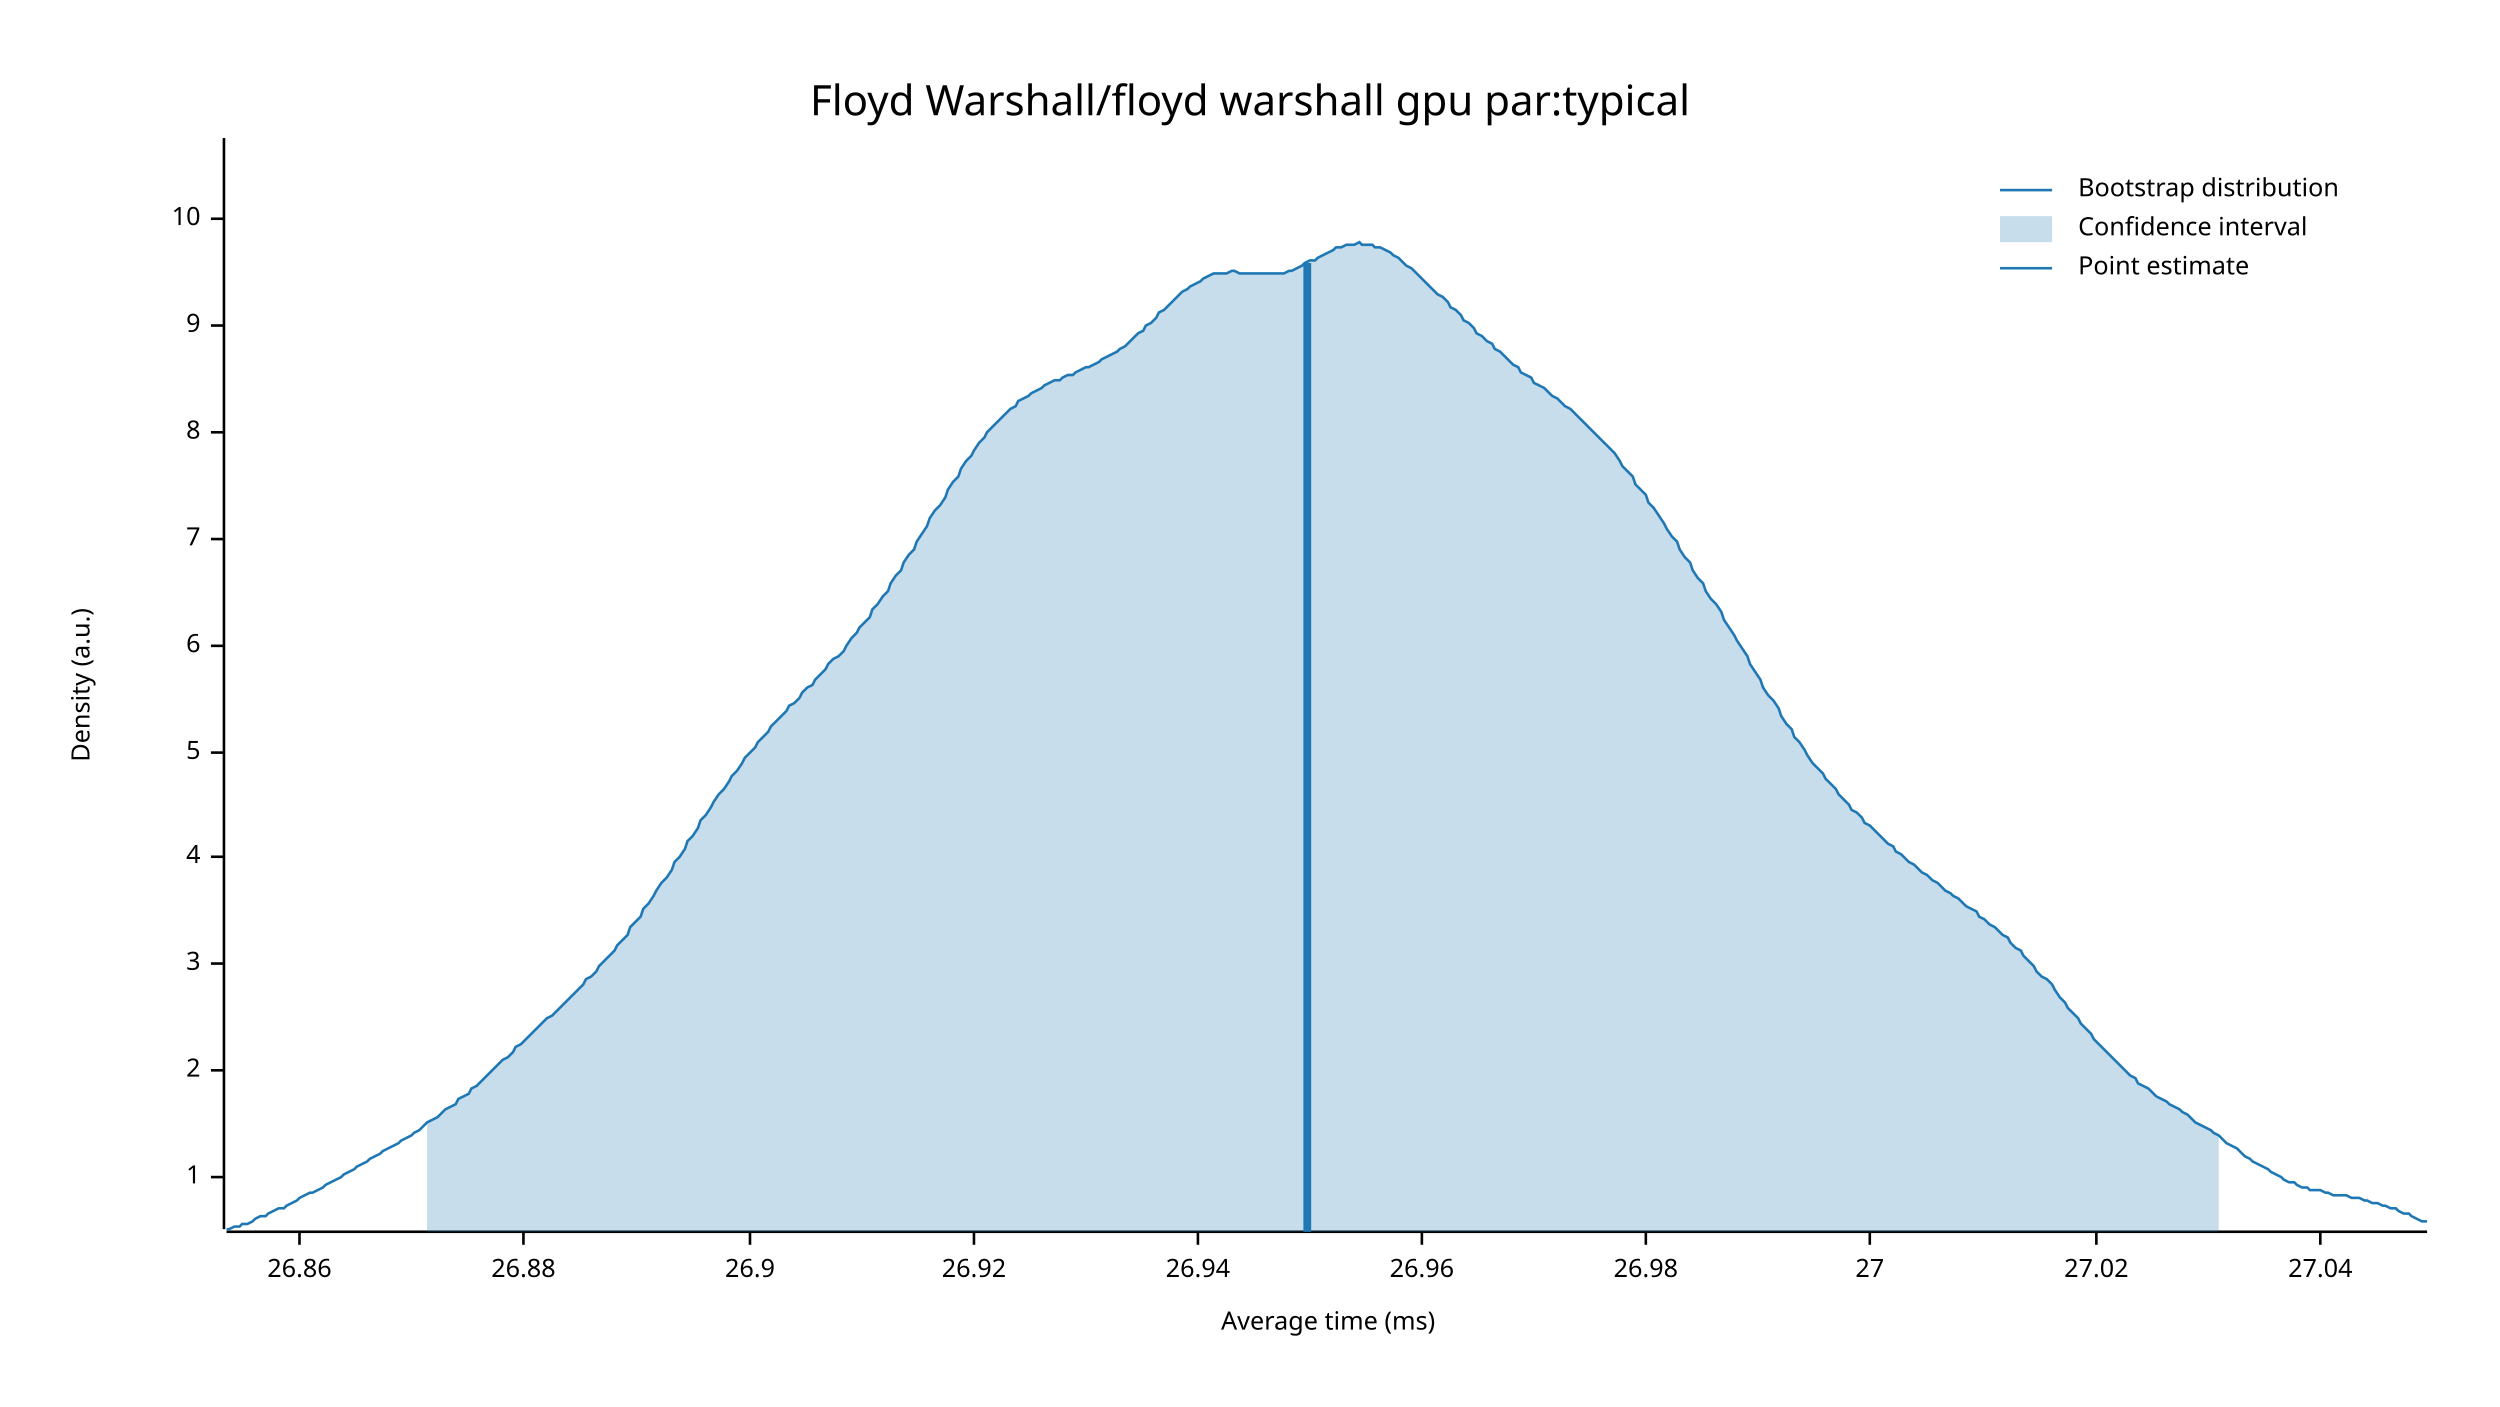
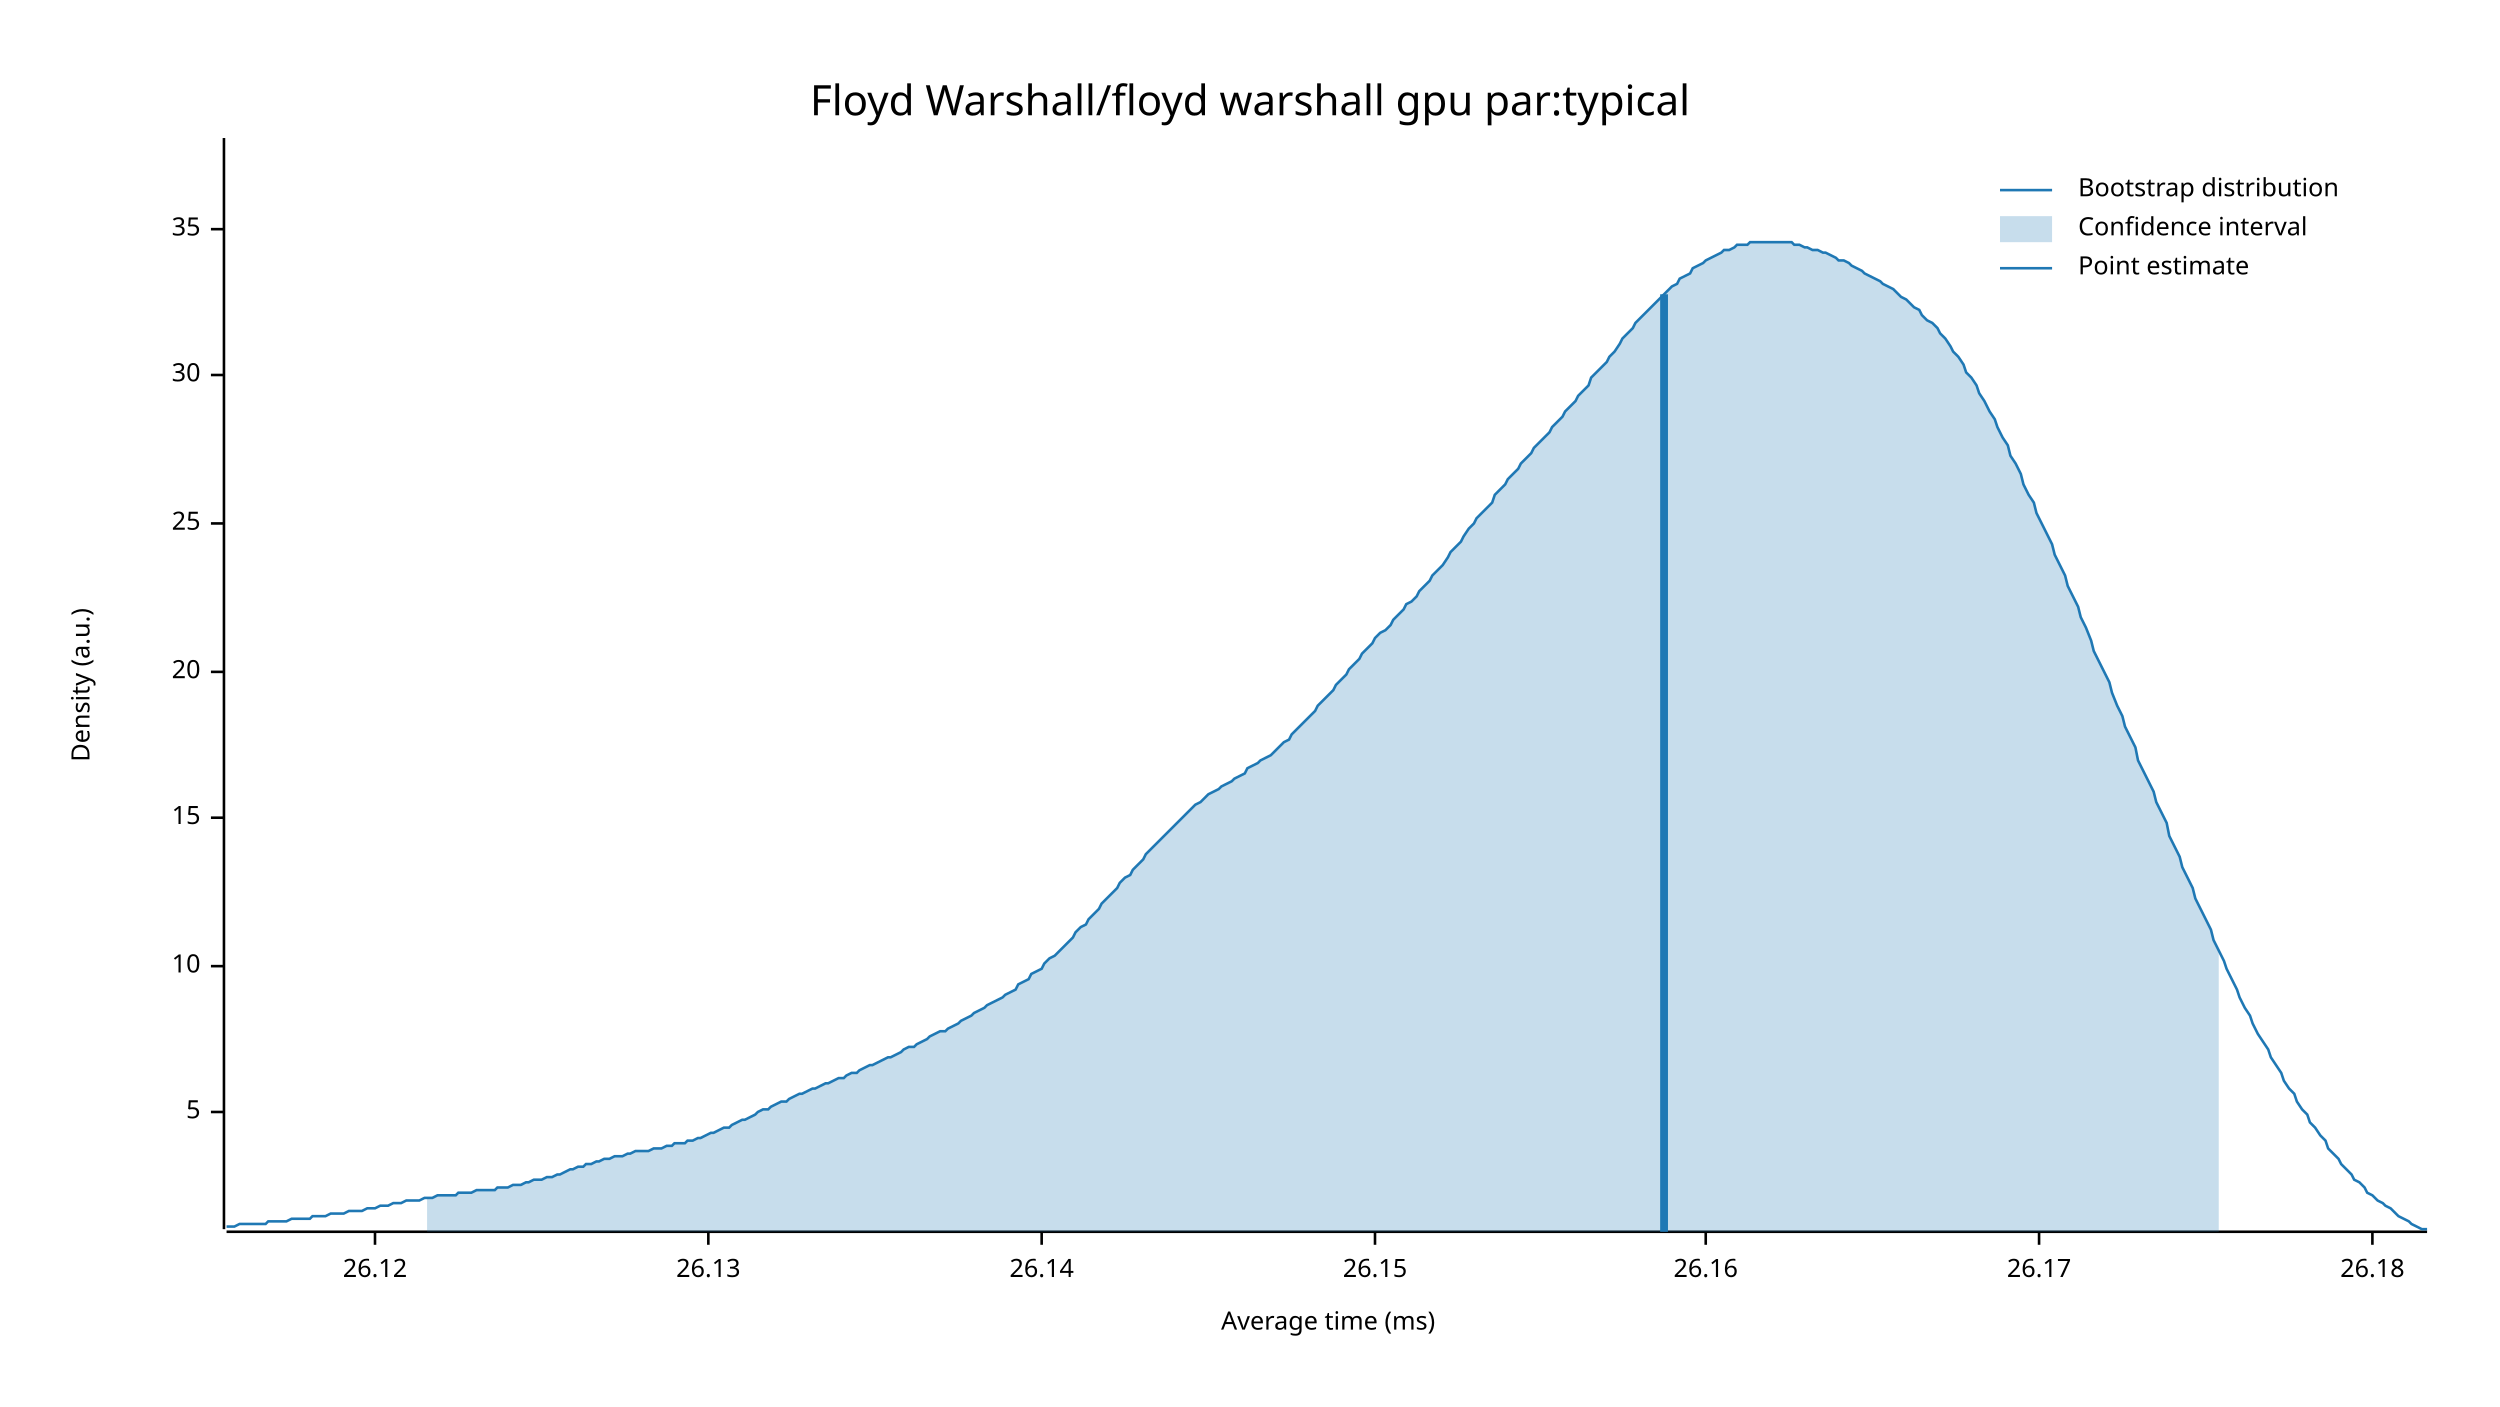
<svg xmlns="http://www.w3.org/2000/svg" width="960" height="540" viewBox="0 0 960 540">
  <text x="480" y="32" dy="0.76em" text-anchor="middle" font-family="sans-serif" font-size="16.129" opacity="1" fill="#000000">
Floyd Warshall/floyd warshall gpu par:typical
</text>
  <text x="27" y="263" dy="0.76em" text-anchor="middle" font-family="sans-serif" font-size="9.677" opacity="1" fill="#000000" transform="rotate(270, 27, 263)">
Density (a.u.)
</text>
  <text x="510" y="513" dy="-0.5ex" text-anchor="middle" font-family="sans-serif" font-size="9.677" opacity="1" fill="#000000">
Average time (ms)
</text>
  <polyline fill="none" opacity="1" stroke="#000000" stroke-width="1" points="86,53 86,472 " />
-   <text x="77" y="452" dy="0.5ex" text-anchor="end" font-family="sans-serif" font-size="9.677" opacity="1" fill="#000000">
- 1
- </text>
-   <polyline fill="none" opacity="1" stroke="#000000" stroke-width="1" points="81,452 86,452 " />
-   <text x="77" y="411" dy="0.5ex" text-anchor="end" font-family="sans-serif" font-size="9.677" opacity="1" fill="#000000">
- 2
- </text>
-   <polyline fill="none" opacity="1" stroke="#000000" stroke-width="1" points="81,411 86,411 " />
-   <text x="77" y="370" dy="0.5ex" text-anchor="end" font-family="sans-serif" font-size="9.677" opacity="1" fill="#000000">
- 3
- </text>
-   <polyline fill="none" opacity="1" stroke="#000000" stroke-width="1" points="81,370 86,370 " />
-   <text x="77" y="329" dy="0.5ex" text-anchor="end" font-family="sans-serif" font-size="9.677" opacity="1" fill="#000000">
- 4
- </text>
-   <polyline fill="none" opacity="1" stroke="#000000" stroke-width="1" points="81,329 86,329 " />
-   <text x="77" y="289" dy="0.5ex" text-anchor="end" font-family="sans-serif" font-size="9.677" opacity="1" fill="#000000">
+   <text x="77" y="427" dy="0.5ex" text-anchor="end" font-family="sans-serif" font-size="9.677" opacity="1" fill="#000000">
5
</text>
-   <polyline fill="none" opacity="1" stroke="#000000" stroke-width="1" points="81,289 86,289 " />
-   <text x="77" y="248" dy="0.5ex" text-anchor="end" font-family="sans-serif" font-size="9.677" opacity="1" fill="#000000">
- 6
- </text>
-   <polyline fill="none" opacity="1" stroke="#000000" stroke-width="1" points="81,248 86,248 " />
-   <text x="77" y="207" dy="0.5ex" text-anchor="end" font-family="sans-serif" font-size="9.677" opacity="1" fill="#000000">
- 7
- </text>
-   <polyline fill="none" opacity="1" stroke="#000000" stroke-width="1" points="81,207 86,207 " />
-   <text x="77" y="166" dy="0.5ex" text-anchor="end" font-family="sans-serif" font-size="9.677" opacity="1" fill="#000000">
- 8
- </text>
-   <polyline fill="none" opacity="1" stroke="#000000" stroke-width="1" points="81,166 86,166 " />
-   <text x="77" y="125" dy="0.5ex" text-anchor="end" font-family="sans-serif" font-size="9.677" opacity="1" fill="#000000">
- 9
- </text>
-   <polyline fill="none" opacity="1" stroke="#000000" stroke-width="1" points="81,125 86,125 " />
-   <text x="77" y="84" dy="0.5ex" text-anchor="end" font-family="sans-serif" font-size="9.677" opacity="1" fill="#000000">
+   <polyline fill="none" opacity="1" stroke="#000000" stroke-width="1" points="81,427 86,427 " />
+   <text x="77" y="371" dy="0.5ex" text-anchor="end" font-family="sans-serif" font-size="9.677" opacity="1" fill="#000000">
10
</text>
-   <polyline fill="none" opacity="1" stroke="#000000" stroke-width="1" points="81,84 86,84 " />
+   <polyline fill="none" opacity="1" stroke="#000000" stroke-width="1" points="81,371 86,371 " />
+   <text x="77" y="314" dy="0.5ex" text-anchor="end" font-family="sans-serif" font-size="9.677" opacity="1" fill="#000000">
+ 15
+ </text>
+   <polyline fill="none" opacity="1" stroke="#000000" stroke-width="1" points="81,314 86,314 " />
+   <text x="77" y="258" dy="0.5ex" text-anchor="end" font-family="sans-serif" font-size="9.677" opacity="1" fill="#000000">
+ 20
+ </text>
+   <polyline fill="none" opacity="1" stroke="#000000" stroke-width="1" points="81,258 86,258 " />
+   <text x="77" y="201" dy="0.5ex" text-anchor="end" font-family="sans-serif" font-size="9.677" opacity="1" fill="#000000">
+ 25
+ </text>
+   <polyline fill="none" opacity="1" stroke="#000000" stroke-width="1" points="81,201 86,201 " />
+   <text x="77" y="144" dy="0.5ex" text-anchor="end" font-family="sans-serif" font-size="9.677" opacity="1" fill="#000000">
+ 30
+ </text>
+   <polyline fill="none" opacity="1" stroke="#000000" stroke-width="1" points="81,144 86,144 " />
+   <text x="77" y="88" dy="0.5ex" text-anchor="end" font-family="sans-serif" font-size="9.677" opacity="1" fill="#000000">
+ 35
+ </text>
+   <polyline fill="none" opacity="1" stroke="#000000" stroke-width="1" points="81,88 86,88 " />
  <polyline fill="none" opacity="1" stroke="#000000" stroke-width="1" points="87,473 932,473 " />
-   <text x="115" y="483" dy="0.76em" text-anchor="middle" font-family="sans-serif" font-size="9.677" opacity="1" fill="#000000">
- 26.86
+   <text x="144" y="483" dy="0.76em" text-anchor="middle" font-family="sans-serif" font-size="9.677" opacity="1" fill="#000000">
+ 26.12
</text>
-   <polyline fill="none" opacity="1" stroke="#000000" stroke-width="1" points="115,473 115,478 " />
-   <text x="201" y="483" dy="0.76em" text-anchor="middle" font-family="sans-serif" font-size="9.677" opacity="1" fill="#000000">
- 26.88
+   <polyline fill="none" opacity="1" stroke="#000000" stroke-width="1" points="144,473 144,478 " />
+   <text x="272" y="483" dy="0.76em" text-anchor="middle" font-family="sans-serif" font-size="9.677" opacity="1" fill="#000000">
+ 26.13
</text>
-   <polyline fill="none" opacity="1" stroke="#000000" stroke-width="1" points="201,473 201,478 " />
-   <text x="288" y="483" dy="0.76em" text-anchor="middle" font-family="sans-serif" font-size="9.677" opacity="1" fill="#000000">
- 26.9
+   <polyline fill="none" opacity="1" stroke="#000000" stroke-width="1" points="272,473 272,478 " />
+   <text x="400" y="483" dy="0.76em" text-anchor="middle" font-family="sans-serif" font-size="9.677" opacity="1" fill="#000000">
+ 26.14
</text>
-   <polyline fill="none" opacity="1" stroke="#000000" stroke-width="1" points="288,473 288,478 " />
-   <text x="374" y="483" dy="0.76em" text-anchor="middle" font-family="sans-serif" font-size="9.677" opacity="1" fill="#000000">
- 26.92
+   <polyline fill="none" opacity="1" stroke="#000000" stroke-width="1" points="400,473 400,478 " />
+   <text x="528" y="483" dy="0.76em" text-anchor="middle" font-family="sans-serif" font-size="9.677" opacity="1" fill="#000000">
+ 26.15
</text>
-   <polyline fill="none" opacity="1" stroke="#000000" stroke-width="1" points="374,473 374,478 " />
-   <text x="460" y="483" dy="0.76em" text-anchor="middle" font-family="sans-serif" font-size="9.677" opacity="1" fill="#000000">
- 26.94
+   <polyline fill="none" opacity="1" stroke="#000000" stroke-width="1" points="528,473 528,478 " />
+   <text x="655" y="483" dy="0.76em" text-anchor="middle" font-family="sans-serif" font-size="9.677" opacity="1" fill="#000000">
+ 26.16
</text>
-   <polyline fill="none" opacity="1" stroke="#000000" stroke-width="1" points="460,473 460,478 " />
-   <text x="546" y="483" dy="0.76em" text-anchor="middle" font-family="sans-serif" font-size="9.677" opacity="1" fill="#000000">
- 26.96
+   <polyline fill="none" opacity="1" stroke="#000000" stroke-width="1" points="655,473 655,478 " />
+   <text x="783" y="483" dy="0.76em" text-anchor="middle" font-family="sans-serif" font-size="9.677" opacity="1" fill="#000000">
+ 26.17
</text>
-   <polyline fill="none" opacity="1" stroke="#000000" stroke-width="1" points="546,473 546,478 " />
-   <text x="632" y="483" dy="0.76em" text-anchor="middle" font-family="sans-serif" font-size="9.677" opacity="1" fill="#000000">
- 26.98
+   <polyline fill="none" opacity="1" stroke="#000000" stroke-width="1" points="783,473 783,478 " />
+   <text x="911" y="483" dy="0.76em" text-anchor="middle" font-family="sans-serif" font-size="9.677" opacity="1" fill="#000000">
+ 26.18
</text>
-   <polyline fill="none" opacity="1" stroke="#000000" stroke-width="1" points="632,473 632,478 " />
-   <text x="718" y="483" dy="0.76em" text-anchor="middle" font-family="sans-serif" font-size="9.677" opacity="1" fill="#000000">
- 27
- </text>
-   <polyline fill="none" opacity="1" stroke="#000000" stroke-width="1" points="718,473 718,478 " />
-   <text x="805" y="483" dy="0.76em" text-anchor="middle" font-family="sans-serif" font-size="9.677" opacity="1" fill="#000000">
- 27.02
- </text>
-   <polyline fill="none" opacity="1" stroke="#000000" stroke-width="1" points="805,473 805,478 " />
-   <text x="891" y="483" dy="0.76em" text-anchor="middle" font-family="sans-serif" font-size="9.677" opacity="1" fill="#000000">
- 27.04
- </text>
-   <polyline fill="none" opacity="1" stroke="#000000" stroke-width="1" points="891,473 891,478 " />
-   <polyline fill="none" opacity="1" stroke="#1F78B4" stroke-width="1" points="87,472 88,472 90,471 92,471 93,470 95,470 97,469 98,468 100,467 102,467 103,466 105,465 107,464 109,464 110,463 112,462 114,461 115,460 117,459 119,458 120,458 122,457 124,456 125,455 127,454 129,453 131,452 132,451 134,450 136,449 137,448 139,447 141,446 142,445 144,444 146,443 147,442 149,441 151,440 153,439 154,438 156,437 158,436 159,435 161,434 163,432 164,431 166,430 168,429 169,428 171,426 173,425 175,424 176,422 178,421 180,420 181,418 183,417 185,415 186,414 188,412 190,410 191,409 193,407 195,406 197,404 198,402 200,401 202,399 203,398 205,396 207,394 208,393 210,391 212,390 214,388 215,387 217,385 219,383 220,382 222,380 224,378 225,376 227,375 229,373 230,371 232,369 234,367 236,365 237,363 239,361 241,359 242,356 244,354 246,352 247,349 249,347 251,344 252,342 254,339 256,337 258,334 259,331 261,329 263,326 264,323 266,321 268,318 269,315 271,313 273,310 274,308 276,305 278,303 280,300 281,298 283,296 285,293 286,291 288,289 290,287 291,285 293,283 295,281 296,279 298,277 300,275 302,273 303,271 305,270 307,268 308,266 310,264 312,263 313,261 315,259 317,257 318,255 320,253 322,252 324,250 325,248 327,245 329,243 330,241 332,239 334,237 335,234 337,232 339,229 341,227 342,224 344,221 346,219 347,216 349,213 351,211 352,208 354,205 356,202 357,199 359,196 361,194 363,191 364,188 366,185 368,183 369,180 371,177 373,175 374,173 376,170 378,168 379,166 381,164 383,162 385,160 386,159 388,157 390,156 391,154 393,153 395,152 396,151 398,150 400,149 401,148 403,147 405,146 407,146 408,145 410,144 412,144 413,143 415,142 417,141 418,141 420,140 422,139 423,138 425,137 427,136 429,135 430,134 432,133 434,131 435,130 437,128 439,127 440,125 442,124 444,122 445,120 447,119 449,117 451,115 452,114 454,112 456,111 457,110 459,109 461,108 462,107 464,106 466,105 468,105 469,105 471,105 473,104 474,104 476,105 478,105 479,105 481,105 483,105 484,105 486,105 488,105 490,105 491,105 493,105 495,104 496,104 498,103 500,102 501,101 503,100 505,100 506,99 508,98 510,97 512,96 513,95 515,95 517,94 518,94 520,94 522,93 523,94 525,94 527,94 528,95 530,95 532,96 534,97 535,98 537,99 539,101 540,102 542,103 544,105 545,106 547,108 549,110 550,111 552,113 554,114 556,116 557,118 559,119 561,121 562,123 564,124 566,126 567,128 569,129 571,131 573,132 574,134 576,135 578,137 579,138 581,140 583,141 584,143 586,144 588,145 589,147 591,148 593,149 595,151 596,152 598,153 600,155 601,156 603,157 605,159 606,160 608,162 610,164 611,165 613,167 615,169 617,171 618,172 620,174 622,177 623,179 625,181 627,183 628,186 630,188 632,190 633,193 635,195 637,198 639,201 640,203 642,206 644,208 645,211 647,214 649,216 650,219 652,222 654,224 655,227 657,230 659,232 661,235 662,238 664,241 666,244 667,246 669,249 671,252 672,255 674,258 676,261 677,264 679,267 681,269 683,272 684,275 686,278 688,280 689,283 691,285 693,288 694,290 696,293 698,295 700,297 701,299 703,301 705,303 706,305 708,307 710,309 711,311 713,312 715,314 716,316 718,317 720,319 722,321 723,322 725,324 727,325 728,327 730,328 732,330 733,331 735,332 737,334 738,335 740,336 742,338 744,339 745,340 747,342 749,343 750,344 752,345 754,347 755,348 757,349 759,350 760,352 762,353 764,355 766,356 767,357 769,359 771,360 772,362 774,364 776,365 777,367 779,369 781,371 782,373 784,375 786,376 788,378 789,380 791,383 793,385 794,387 796,389 798,391 799,393 801,395 803,397 804,399 806,401 808,403 810,405 811,406 813,408 815,410 816,411 818,413 820,414 821,416 823,417 825,418 827,420 828,421 830,422 832,423 833,424 835,425 837,426 838,427 840,428 842,430 843,431 845,432 847,433 849,434 850,435 852,436 854,438 855,439 857,440 859,441 860,442 862,444 864,445 865,446 867,447 869,448 871,449 872,450 874,451 876,452 877,453 879,454 881,454 882,455 884,456 886,456 887,457 889,457 891,457 893,458 894,458 896,459 898,459 899,459 901,459 903,460 904,460 906,460 908,461 909,461 911,462 913,462 915,463 916,463 918,464 920,464 921,465 923,466 925,466 926,467 928,468 930,469 932,469 " />
-   <polygon opacity="0.25" fill="#1F78B4" points="164,431 166,430 168,429 169,428 171,426 173,425 175,424 176,422 178,421 180,420 181,418 183,417 185,415 186,414 188,412 190,410 191,409 193,407 195,406 197,404 198,402 200,401 202,399 203,398 205,396 207,394 208,393 210,391 212,390 214,388 215,387 217,385 219,383 220,382 222,380 224,378 225,376 227,375 229,373 230,371 232,369 234,367 236,365 237,363 239,361 241,359 242,356 244,354 246,352 247,349 249,347 251,344 252,342 254,339 256,337 258,334 259,331 261,329 263,326 264,323 266,321 268,318 269,315 271,313 273,310 274,308 276,305 278,303 280,300 281,298 283,296 285,293 286,291 288,289 290,287 291,285 293,283 295,281 296,279 298,277 300,275 302,273 303,271 305,270 307,268 308,266 310,264 312,263 313,261 315,259 317,257 318,255 320,253 322,252 324,250 325,248 327,245 329,243 330,241 332,239 334,237 335,234 337,232 339,229 341,227 342,224 344,221 346,219 347,216 349,213 351,211 352,208 354,205 356,202 357,199 359,196 361,194 363,191 364,188 366,185 368,183 369,180 371,177 373,175 374,173 376,170 378,168 379,166 381,164 383,162 385,160 386,159 388,157 390,156 391,154 393,153 395,152 396,151 398,150 400,149 401,148 403,147 405,146 407,146 408,145 410,144 412,144 413,143 415,142 417,141 418,141 420,140 422,139 423,138 425,137 427,136 429,135 430,134 432,133 434,131 435,130 437,128 439,127 440,125 442,124 444,122 445,120 447,119 449,117 451,115 452,114 454,112 456,111 457,110 459,109 461,108 462,107 464,106 466,105 468,105 469,105 471,105 473,104 474,104 476,105 478,105 479,105 481,105 483,105 484,105 486,105 488,105 490,105 491,105 493,105 495,104 496,104 498,103 500,102 501,101 503,100 505,100 506,99 508,98 510,97 512,96 513,95 515,95 517,94 518,94 520,94 522,93 523,94 525,94 527,94 528,95 530,95 532,96 534,97 535,98 537,99 539,101 540,102 542,103 544,105 545,106 547,108 549,110 550,111 552,113 554,114 556,116 557,118 559,119 561,121 562,123 564,124 566,126 567,128 569,129 571,131 573,132 574,134 576,135 578,137 579,138 581,140 583,141 584,143 586,144 588,145 589,147 591,148 593,149 595,151 596,152 598,153 600,155 601,156 603,157 605,159 606,160 608,162 610,164 611,165 613,167 615,169 617,171 618,172 620,174 622,177 623,179 625,181 627,183 628,186 630,188 632,190 633,193 635,195 637,198 639,201 640,203 642,206 644,208 645,211 647,214 649,216 650,219 652,222 654,224 655,227 657,230 659,232 661,235 662,238 664,241 666,244 667,246 669,249 671,252 672,255 674,258 676,261 677,264 679,267 681,269 683,272 684,275 686,278 688,280 689,283 691,285 693,288 694,290 696,293 698,295 700,297 701,299 703,301 705,303 706,305 708,307 710,309 711,311 713,312 715,314 716,316 718,317 720,319 722,321 723,322 725,324 727,325 728,327 730,328 732,330 733,331 735,332 737,334 738,335 740,336 742,338 744,339 745,340 747,342 749,343 750,344 752,345 754,347 755,348 757,349 759,350 760,352 762,353 764,355 766,356 767,357 769,359 771,360 772,362 774,364 776,365 777,367 779,369 781,371 782,373 784,375 786,376 788,378 789,380 791,383 793,385 794,387 796,389 798,391 799,393 801,395 803,397 804,399 806,401 808,403 810,405 811,406 813,408 815,410 816,411 818,413 820,414 821,416 823,417 825,418 827,420 828,421 830,422 832,423 833,424 835,425 837,426 838,427 840,428 842,430 843,431 845,432 847,433 849,434 850,435 852,436 852,473 164,473 " />
-   <polyline fill="none" opacity="1" stroke="#1F78B4" stroke-width="3" points="502,473 502,101 " />
+   <polyline fill="none" opacity="1" stroke="#000000" stroke-width="1" points="911,473 911,478 " />
+   <polyline fill="none" opacity="1" stroke="#1F78B4" stroke-width="1" points="87,471 88,471 90,471 92,470 93,470 95,470 97,470 98,470 100,470 102,470 103,469 105,469 107,469 109,469 110,469 112,468 114,468 115,468 117,468 119,468 120,467 122,467 124,467 125,467 127,466 129,466 131,466 132,466 134,465 136,465 137,465 139,465 141,464 142,464 144,464 146,463 147,463 149,463 151,462 153,462 154,462 156,461 158,461 159,461 161,461 163,460 164,460 166,460 168,459 169,459 171,459 173,459 175,459 176,458 178,458 180,458 181,458 183,457 185,457 186,457 188,457 190,457 191,456 193,456 195,456 197,455 198,455 200,455 202,454 203,454 205,453 207,453 208,453 210,452 212,452 214,451 215,451 217,450 219,449 220,449 222,448 224,448 225,447 227,447 229,446 230,446 232,445 234,445 236,444 237,444 239,444 241,443 242,443 244,442 246,442 247,442 249,442 251,441 252,441 254,441 256,440 258,440 259,439 261,439 263,439 264,438 266,438 268,437 269,437 271,436 273,435 274,435 276,434 278,433 280,433 281,432 283,431 285,430 286,430 288,429 290,428 291,427 293,426 295,426 296,425 298,424 300,423 302,423 303,422 305,421 307,420 308,420 310,419 312,418 313,418 315,417 317,416 318,416 320,415 322,414 324,414 325,413 327,412 329,412 330,411 332,410 334,409 335,409 337,408 339,407 341,406 342,406 344,405 346,404 347,403 349,402 351,402 352,401 354,400 356,399 357,398 359,397 361,396 363,396 364,395 366,394 368,393 369,392 371,391 373,390 374,389 376,388 378,387 379,386 381,385 383,384 385,383 386,382 388,381 390,380 391,378 393,377 395,376 396,374 398,373 400,372 401,370 403,368 405,367 407,365 408,364 410,362 412,360 413,358 415,356 417,355 418,353 420,351 422,349 423,347 425,345 427,343 429,341 430,339 432,337 434,336 435,334 437,332 439,330 440,328 442,326 444,324 445,323 447,321 449,319 451,317 452,316 454,314 456,312 457,311 459,309 461,308 462,307 464,305 466,304 468,303 469,302 471,301 473,300 474,299 476,298 478,297 479,295 481,294 483,293 484,292 486,291 488,290 490,288 491,287 493,285 495,284 496,282 498,280 500,278 501,277 503,275 505,273 506,271 508,269 510,267 512,265 513,263 515,261 517,259 518,257 520,255 522,253 523,251 525,249 527,247 528,245 530,243 532,242 534,240 535,238 537,236 539,234 540,232 542,231 544,229 545,227 547,225 549,223 550,221 552,219 554,217 556,214 557,212 559,210 561,208 562,206 564,203 566,201 567,199 569,197 571,195 573,193 574,190 576,188 578,186 579,184 581,182 583,180 584,178 586,176 588,174 589,172 591,170 593,168 595,166 596,164 598,162 600,160 601,158 603,156 605,154 606,152 608,150 610,148 611,145 613,143 615,141 617,139 618,137 620,135 622,132 623,130 625,128 627,126 628,124 630,122 632,120 633,119 635,117 637,115 639,113 640,112 642,110 644,109 645,107 647,106 649,105 650,103 652,102 654,101 655,100 657,99 659,98 661,97 662,96 664,96 666,95 667,94 669,94 671,94 672,93 674,93 676,93 677,93 679,93 681,93 683,93 684,93 686,93 688,93 689,94 691,94 693,95 694,95 696,96 698,96 700,97 701,97 703,98 705,99 706,100 708,100 710,101 711,102 713,103 715,104 716,105 718,106 720,107 722,108 723,109 725,110 727,111 728,112 730,114 732,115 733,116 735,118 737,119 738,121 740,123 742,124 744,126 745,128 747,130 749,133 750,135 752,137 754,140 755,143 757,145 759,148 760,151 762,154 764,158 766,161 767,164 769,168 771,171 772,175 774,178 776,182 777,186 779,190 781,193 782,197 784,201 786,205 788,209 789,213 791,217 793,221 794,225 796,229 798,233 799,237 801,241 803,246 804,250 806,254 808,258 810,262 811,266 813,271 815,275 816,279 818,283 820,287 821,292 823,296 825,300 827,304 828,308 830,312 832,316 833,321 835,325 837,329 838,333 840,337 842,341 843,345 845,349 847,353 849,357 850,361 852,365 854,369 855,372 857,376 859,380 860,383 862,387 864,390 865,393 867,397 869,400 871,403 872,406 874,409 876,412 877,415 879,418 881,420 882,423 884,426 886,428 887,431 889,433 891,436 893,438 894,441 896,443 898,445 899,447 901,449 903,451 904,453 906,454 908,456 909,458 911,459 913,461 915,462 916,463 918,464 920,466 921,467 923,468 925,469 926,470 928,471 930,472 932,472 " />
+   <polygon opacity="0.25" fill="#1F78B4" points="164,460 166,460 168,459 169,459 171,459 173,459 175,459 176,458 178,458 180,458 181,458 183,457 185,457 186,457 188,457 190,457 191,456 193,456 195,456 197,455 198,455 200,455 202,454 203,454 205,453 207,453 208,453 210,452 212,452 214,451 215,451 217,450 219,449 220,449 222,448 224,448 225,447 227,447 229,446 230,446 232,445 234,445 236,444 237,444 239,444 241,443 242,443 244,442 246,442 247,442 249,442 251,441 252,441 254,441 256,440 258,440 259,439 261,439 263,439 264,438 266,438 268,437 269,437 271,436 273,435 274,435 276,434 278,433 280,433 281,432 283,431 285,430 286,430 288,429 290,428 291,427 293,426 295,426 296,425 298,424 300,423 302,423 303,422 305,421 307,420 308,420 310,419 312,418 313,418 315,417 317,416 318,416 320,415 322,414 324,414 325,413 327,412 329,412 330,411 332,410 334,409 335,409 337,408 339,407 341,406 342,406 344,405 346,404 347,403 349,402 351,402 352,401 354,400 356,399 357,398 359,397 361,396 363,396 364,395 366,394 368,393 369,392 371,391 373,390 374,389 376,388 378,387 379,386 381,385 383,384 385,383 386,382 388,381 390,380 391,378 393,377 395,376 396,374 398,373 400,372 401,370 403,368 405,367 407,365 408,364 410,362 412,360 413,358 415,356 417,355 418,353 420,351 422,349 423,347 425,345 427,343 429,341 430,339 432,337 434,336 435,334 437,332 439,330 440,328 442,326 444,324 445,323 447,321 449,319 451,317 452,316 454,314 456,312 457,311 459,309 461,308 462,307 464,305 466,304 468,303 469,302 471,301 473,300 474,299 476,298 478,297 479,295 481,294 483,293 484,292 486,291 488,290 490,288 491,287 493,285 495,284 496,282 498,280 500,278 501,277 503,275 505,273 506,271 508,269 510,267 512,265 513,263 515,261 517,259 518,257 520,255 522,253 523,251 525,249 527,247 528,245 530,243 532,242 534,240 535,238 537,236 539,234 540,232 542,231 544,229 545,227 547,225 549,223 550,221 552,219 554,217 556,214 557,212 559,210 561,208 562,206 564,203 566,201 567,199 569,197 571,195 573,193 574,190 576,188 578,186 579,184 581,182 583,180 584,178 586,176 588,174 589,172 591,170 593,168 595,166 596,164 598,162 600,160 601,158 603,156 605,154 606,152 608,150 610,148 611,145 613,143 615,141 617,139 618,137 620,135 622,132 623,130 625,128 627,126 628,124 630,122 632,120 633,119 635,117 637,115 639,113 640,112 642,110 644,109 645,107 647,106 649,105 650,103 652,102 654,101 655,100 657,99 659,98 661,97 662,96 664,96 666,95 667,94 669,94 671,94 672,93 674,93 676,93 677,93 679,93 681,93 683,93 684,93 686,93 688,93 689,94 691,94 693,95 694,95 696,96 698,96 700,97 701,97 703,98 705,99 706,100 708,100 710,101 711,102 713,103 715,104 716,105 718,106 720,107 722,108 723,109 725,110 727,111 728,112 730,114 732,115 733,116 735,118 737,119 738,121 740,123 742,124 744,126 745,128 747,130 749,133 750,135 752,137 754,140 755,143 757,145 759,148 760,151 762,154 764,158 766,161 767,164 769,168 771,171 772,175 774,178 776,182 777,186 779,190 781,193 782,197 784,201 786,205 788,209 789,213 791,217 793,221 794,225 796,229 798,233 799,237 801,241 803,246 804,250 806,254 808,258 810,262 811,266 813,271 815,275 816,279 818,283 820,287 821,292 823,296 825,300 827,304 828,308 830,312 832,316 833,321 835,325 837,329 838,333 840,337 842,341 843,345 845,349 847,353 849,357 850,361 852,365 852,473 164,473 " />
+   <polyline fill="none" opacity="1" stroke="#1F78B4" stroke-width="3" points="639,473 639,113 " />
  <text x="798" y="68" dy="0.76em" text-anchor="start" font-family="sans-serif" font-size="9.677" opacity="1" fill="#000000">
Bootstrap distribution
</text>
  <text x="798" y="83" dy="0.76em" text-anchor="start" font-family="sans-serif" font-size="9.677" opacity="1" fill="#000000">
Confidence interval
</text>
  <text x="798" y="98" dy="0.76em" text-anchor="start" font-family="sans-serif" font-size="9.677" opacity="1" fill="#000000">
Point estimate
</text>
  <polyline fill="none" opacity="1" stroke="#1F78B4" stroke-width="1" points="768,73 788,73 " />
  <rect x="768" y="83" width="20" height="10" opacity="0.25" fill="#1F78B4" stroke="none" />
  <polyline fill="none" opacity="1" stroke="#1F78B4" stroke-width="1" points="768,103 788,103 " />
</svg>
